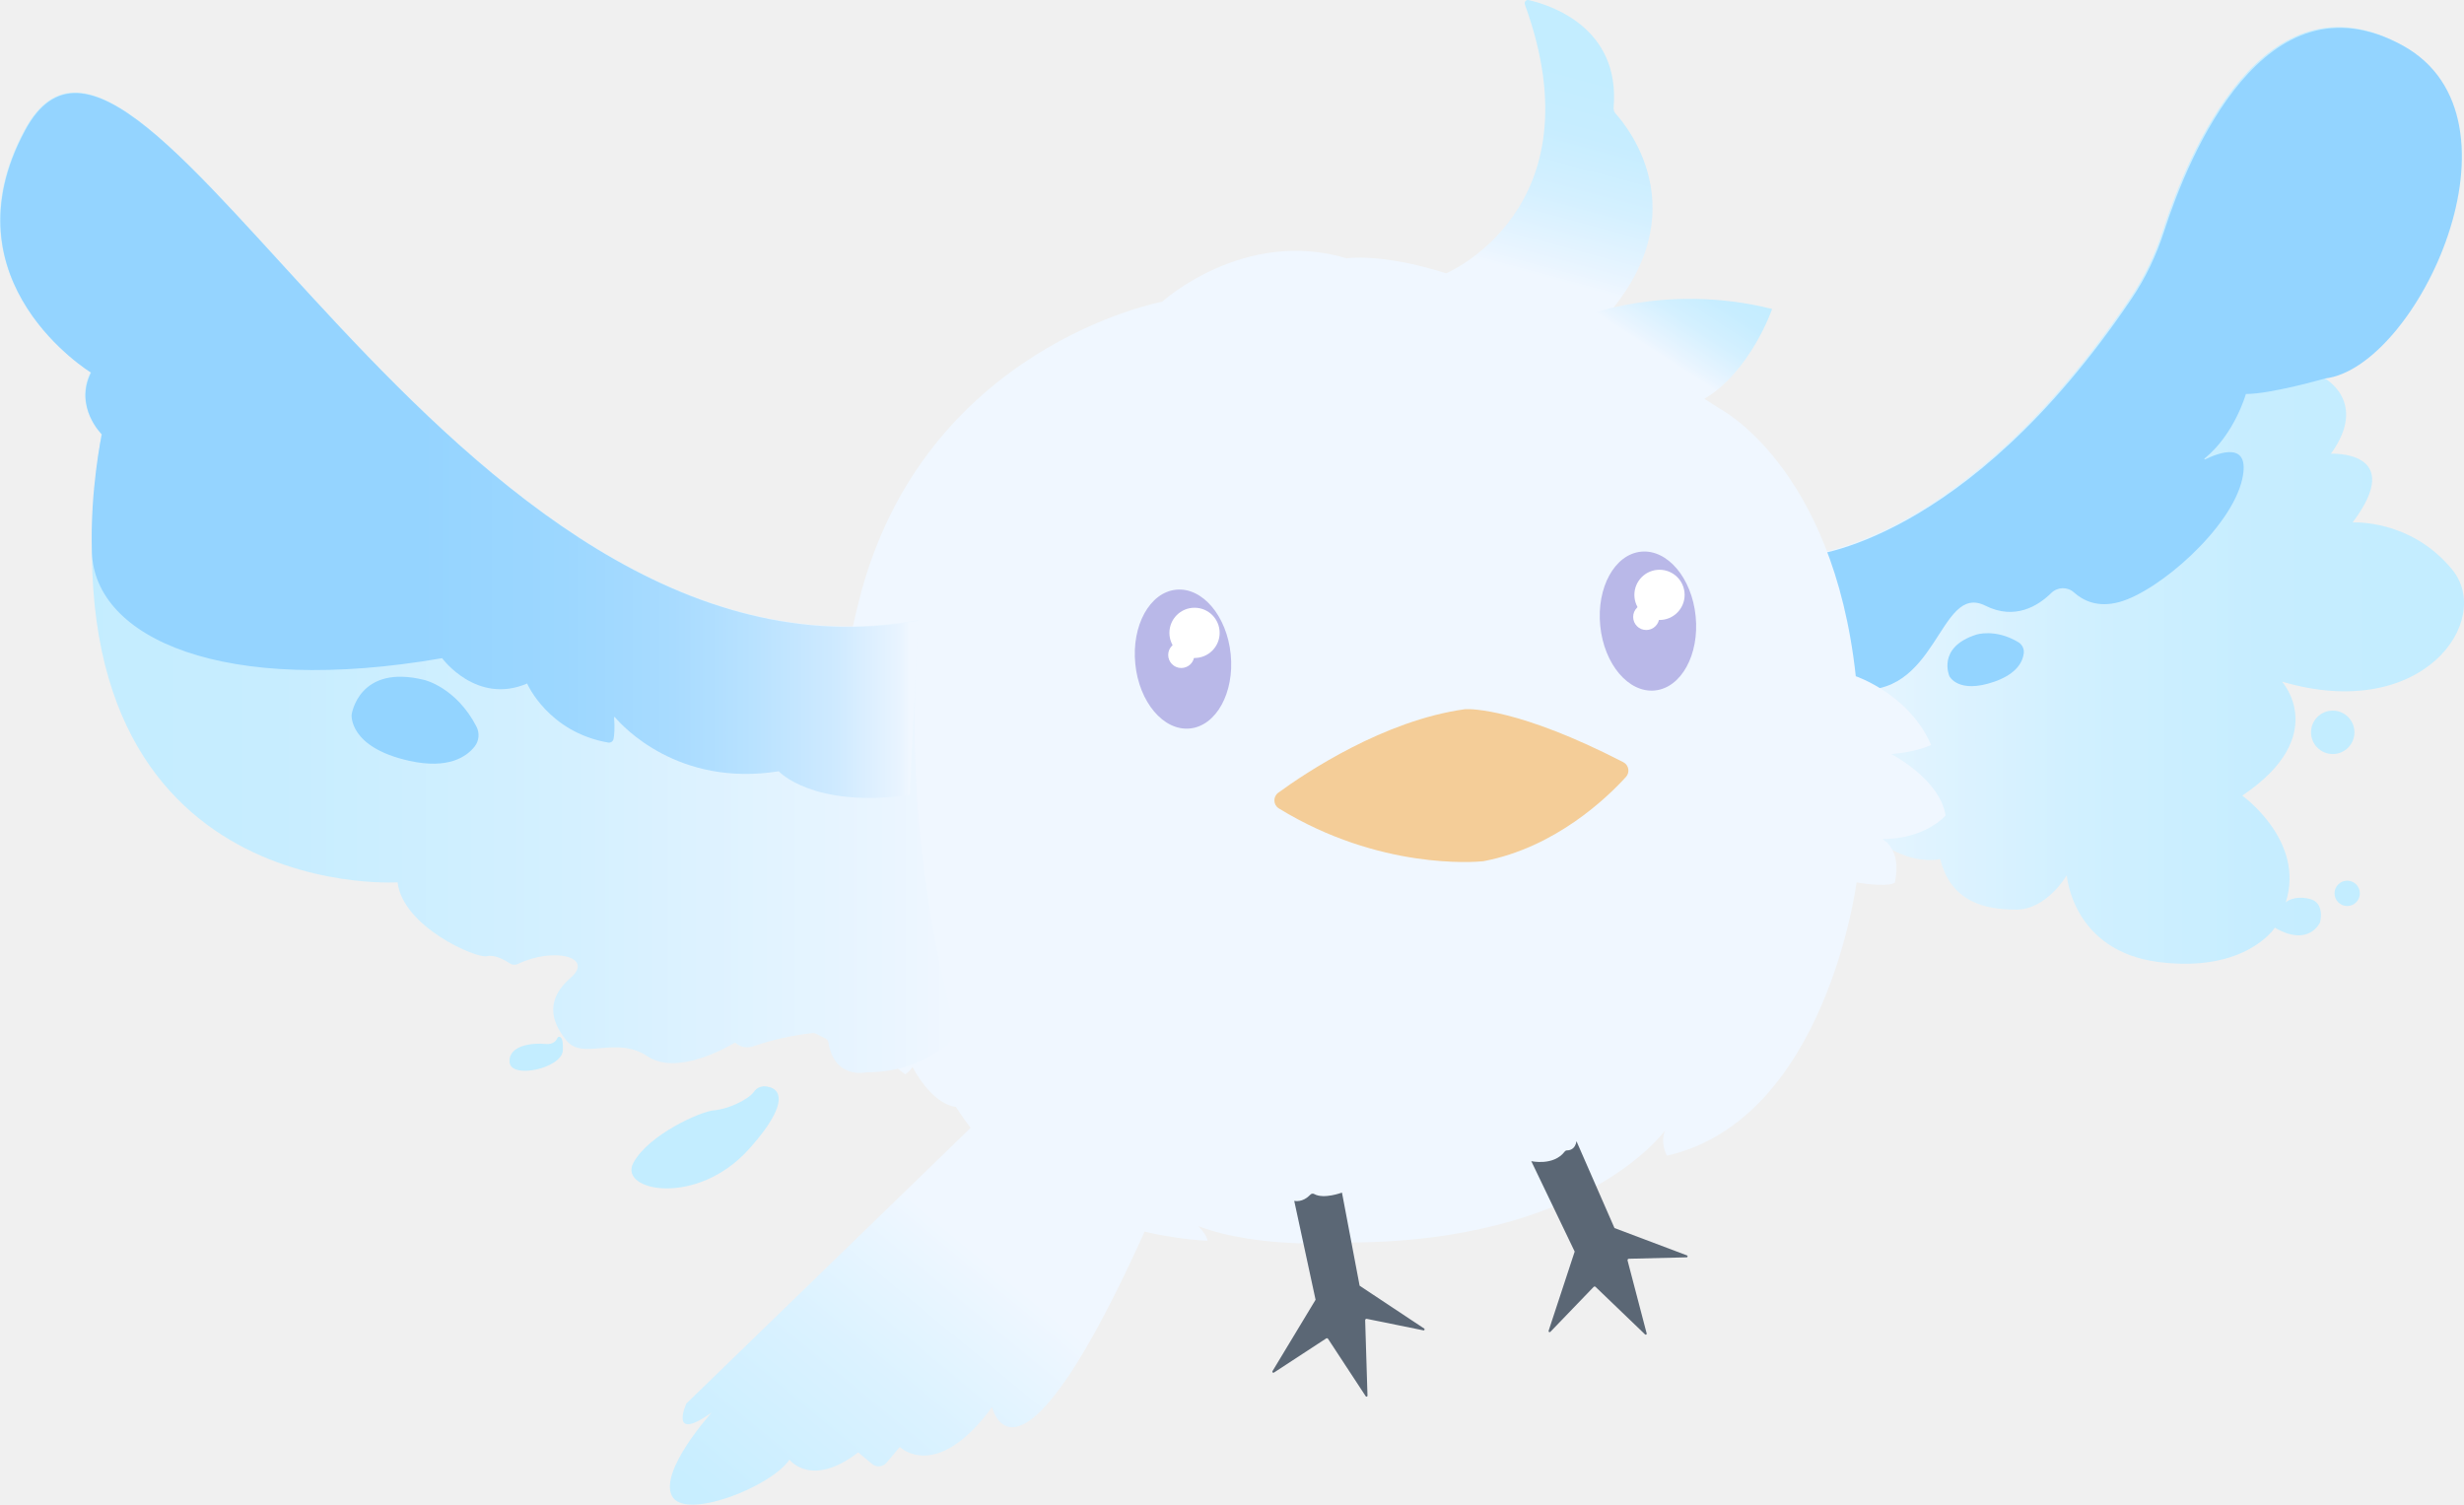
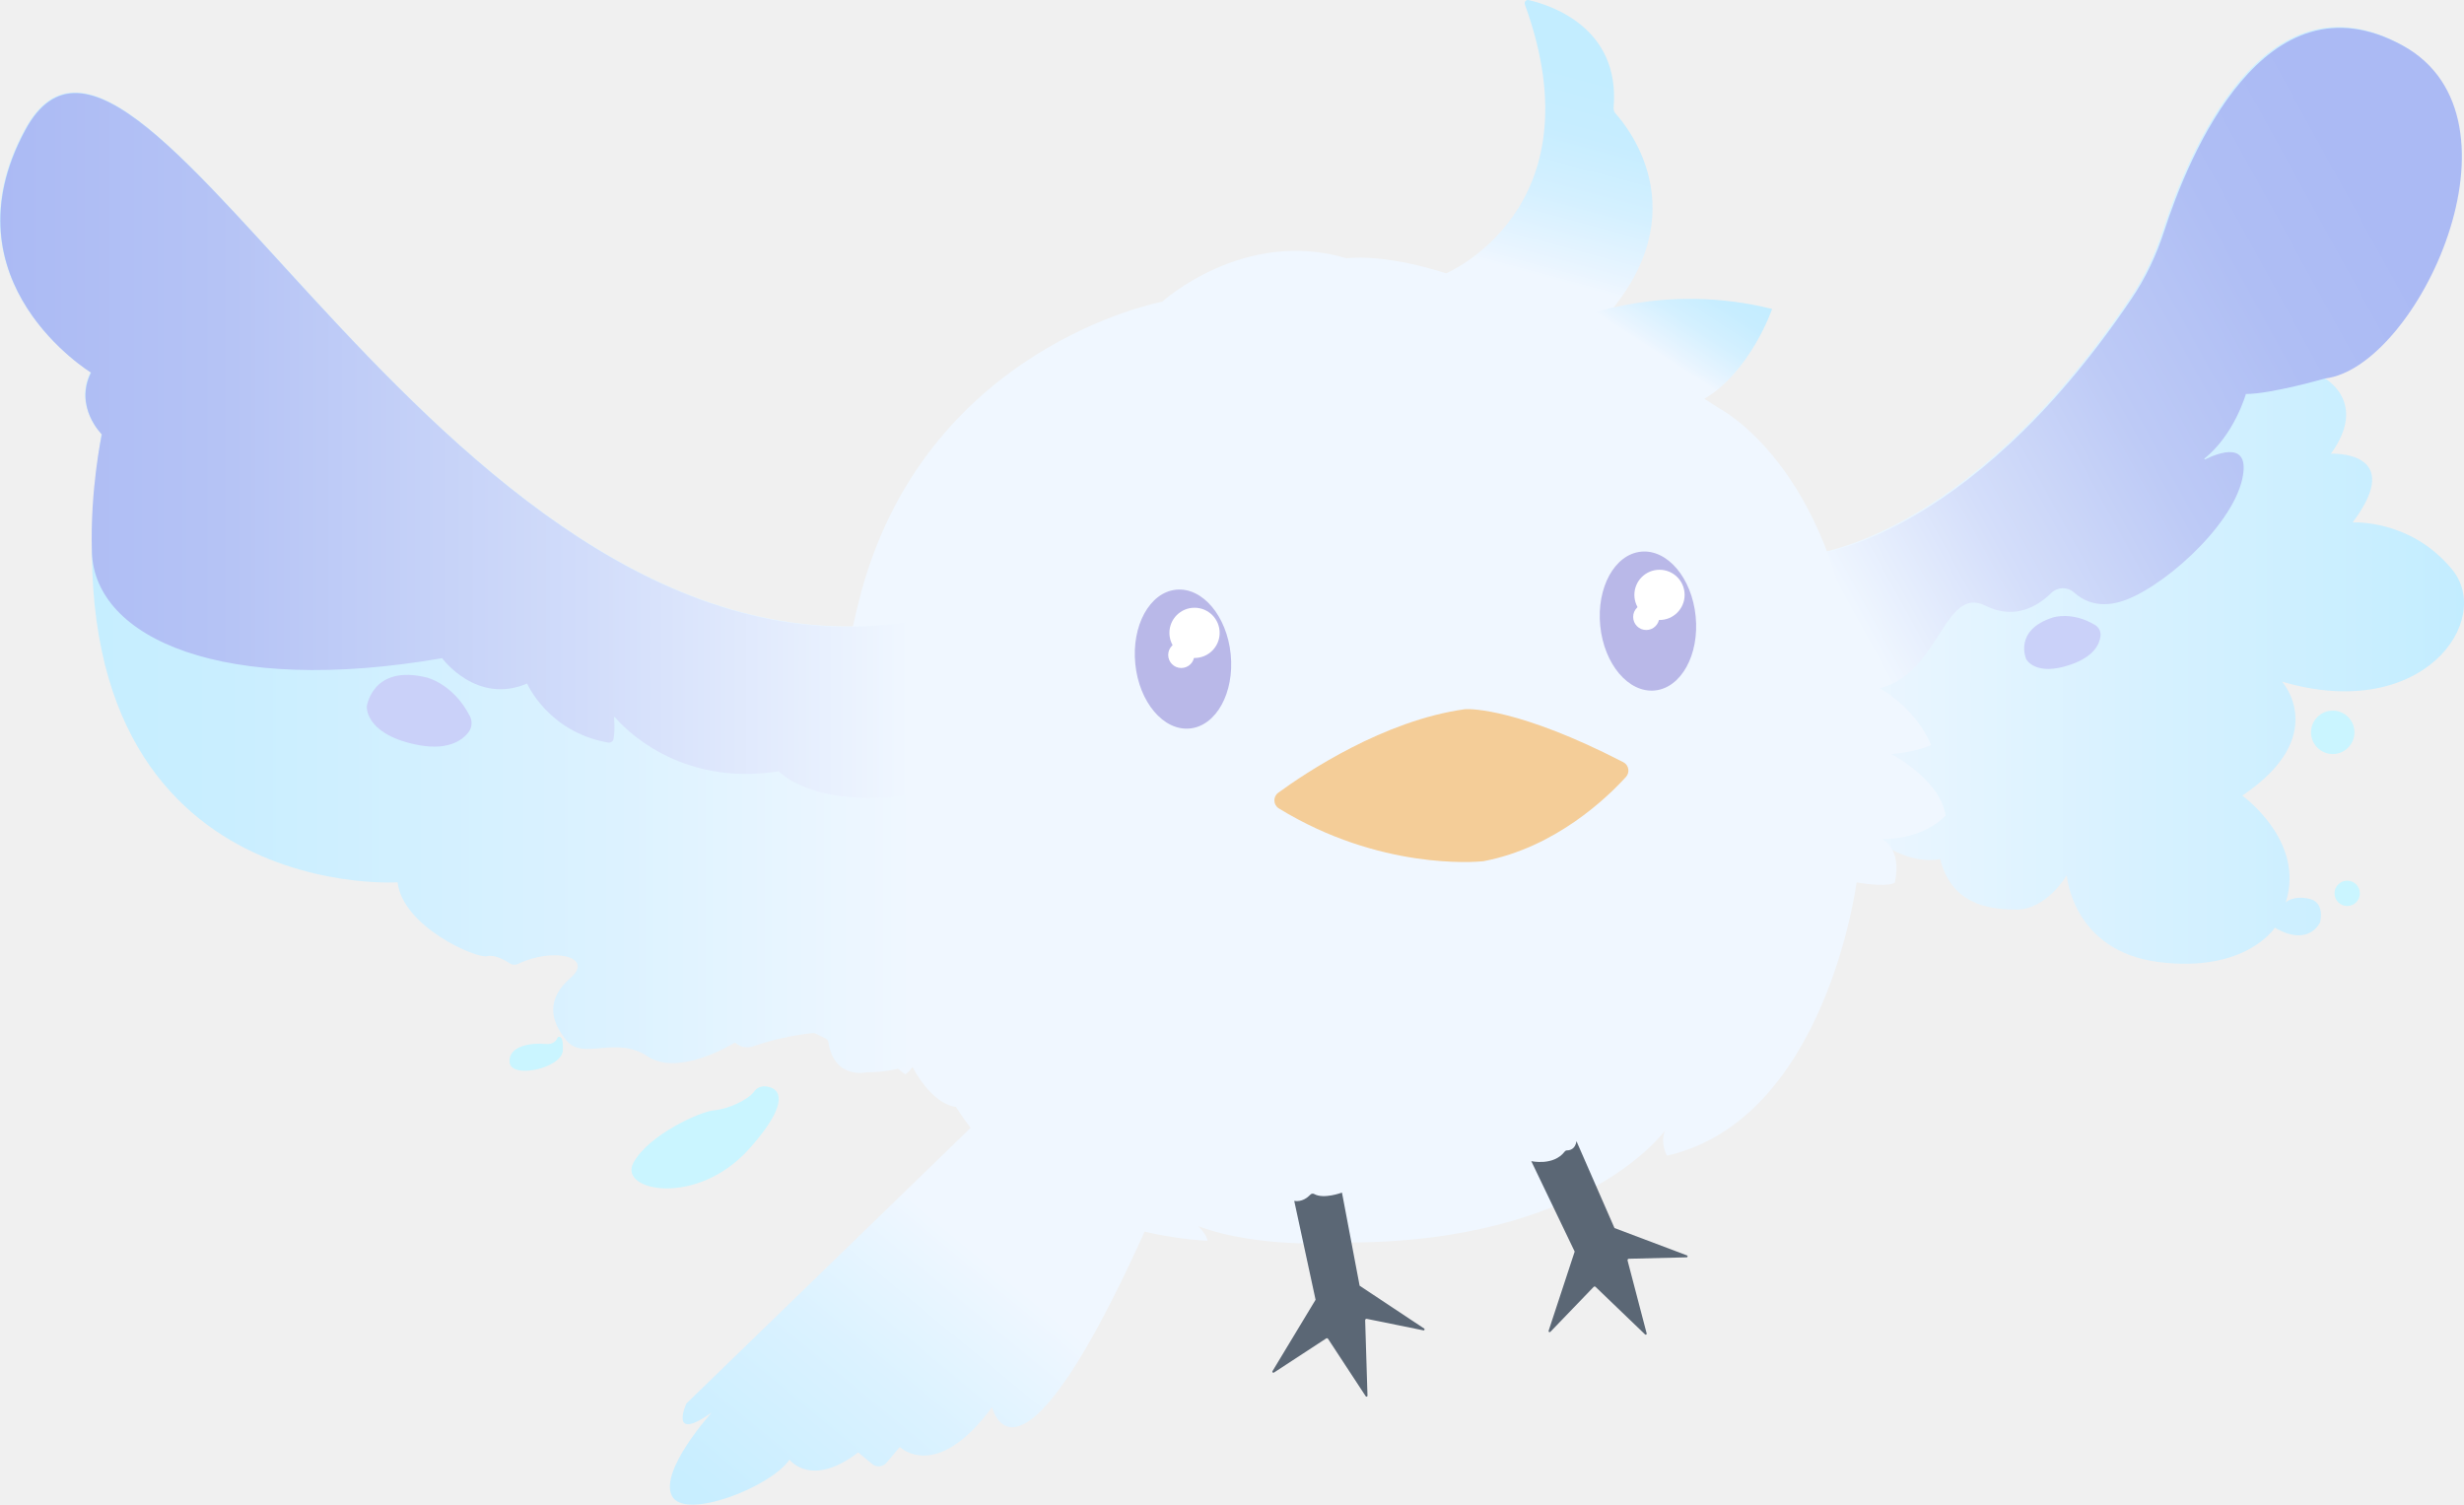
<svg xmlns="http://www.w3.org/2000/svg" xmlns:xlink="http://www.w3.org/1999/xlink" viewBox="0 0 1862.36 1137.28">
  <defs>
-     <style>.j{fill:url(#e);}.k{fill:url(#d);}.l{fill:url(#g);}.m{fill:url(#f);}.n{fill:url(#i);}.o{fill:url(#h);}.p{fill:#f4cd98;}.q{fill:#f0f7ff;}.r{fill:#fff;}.s{fill:#b9b8e8;}.t{fill:#c3edff;}.u{fill:#93d4ff;}.v{fill:#5b6775;}</style>
+     <style>.k{fill:url(#e);}.l{fill:url(#d);}.m{fill:url(#g);}.n{fill:url(#f);}.o{fill:url(#i);}.p{fill:url(#h);}.q{fill:url(#j);}.r{fill:#f4cd98;}.s{fill:#f0f7ff;}.t{fill:#fff;}.u{fill:#b9b8e8;}.v{fill:#cad1f9;}.w{fill:#caf5ff;}.x{fill:#5b6775;}</style>
    <linearGradient id="d" x1="1365.22" y1="374.45" x2="1862.36" y2="374.45" gradientTransform="matrix(1, 0, 0, 1, 0, 0)" gradientUnits="userSpaceOnUse">
      <stop offset="0" stop-color="#f0f7ff" />
-       <stop offset=".13" stop-color="#e3f4ff" />
-       <stop offset=".4" stop-color="#d1f0ff" />
-       <stop offset=".69" stop-color="#c6edff" />
+       <stop offset=".52" stop-color="#d6f1ff" />
      <stop offset="1" stop-color="#c3edff" />
    </linearGradient>
-     <linearGradient id="e" x1="514.62" y1="1231.34" x2="745.43" y2="951.81" gradientTransform="matrix(1, 0, 0, 1, 0, 0)" gradientUnits="userSpaceOnUse">
+     <linearGradient id="e" x1="1801.7" y1="169.36" x2="1368.41" y2="407.81" gradientTransform="matrix(1, 0, 0, 1, 0, 0)" gradientUnits="userSpaceOnUse">
+       <stop offset="0" stop-color="#abbaf4" />
+       <stop offset=".22" stop-color="#afbef4" />
+       <stop offset=".48" stop-color="#bdcaf6" />
+       <stop offset=".75" stop-color="#d4defa" />
+       <stop offset="1" stop-color="#f0f7ff" />
+     </linearGradient>
+     <linearGradient id="f" x1="514.62" y1="1231.34" x2="745.43" y2="951.81" gradientTransform="matrix(1, 0, 0, 1, 0, 0)" gradientUnits="userSpaceOnUse">
      <stop offset="0" stop-color="#c3edff" />
      <stop offset=".28" stop-color="#c9eeff" />
      <stop offset=".67" stop-color="#dbf2ff" />
      <stop offset="1" stop-color="#f0f7ff" />
    </linearGradient>
-     <linearGradient id="f" x1="1205.86" y1="57.97" x2="1165.03" y2="209.45" gradientTransform="matrix(1, 0, 0, 1, 0, 0)" gradientUnits="userSpaceOnUse">
+     <linearGradient id="g" x1="1205.86" y1="57.97" x2="1165.03" y2="209.45" gradientTransform="matrix(1, 0, 0, 1, 0, 0)" gradientUnits="userSpaceOnUse">
      <stop offset="0" stop-color="#c3edff" />
      <stop offset=".29" stop-color="#c7edff" />
      <stop offset=".6" stop-color="#d4f0ff" />
      <stop offset=".93" stop-color="#eaf5ff" />
      <stop offset="1" stop-color="#f0f7ff" />
    </linearGradient>
-     <linearGradient id="g" x1="1294.07" y1="197.64" x2="1250.09" y2="265.54" xlink:href="#f" />
-     <linearGradient id="h" x1="0" y1="440.45" x2="722.51" y2="440.45" xlink:href="#f" />
-     <linearGradient id="i" x1=".27" y1="336.73" x2="687.58" y2="336.73" gradientTransform="matrix(1, 0, 0, 1, 0, 0)" gradientUnits="userSpaceOnUse">
-       <stop offset="0" stop-color="#94d4ff" />
-       <stop offset=".46" stop-color="#95d4ff" />
-       <stop offset=".62" stop-color="#9cd7ff" />
-       <stop offset=".74" stop-color="#a8dbff" />
-       <stop offset=".83" stop-color="#b9e2ff" />
-       <stop offset=".92" stop-color="#cfeaff" />
-       <stop offset=".99" stop-color="#e9f4ff" />
+     <linearGradient id="h" x1="1294.07" y1="197.64" x2="1250.09" y2="265.54" xlink:href="#g" />
+     <linearGradient id="i" x1="-32.65" y1="440.45" x2="689.86" y2="440.45" gradientTransform="matrix(1, 0, 0, 1, 0, 0)" gradientUnits="userSpaceOnUse">
+       <stop offset="0" stop-color="#c3edff" />
+       <stop offset=".28" stop-color="#c9eeff" />
+       <stop offset=".69" stop-color="#dcf2ff" />
+       <stop offset="1" stop-color="#f0f7ff" />
+     </linearGradient>
+     <linearGradient id="j" x1=".27" y1="336.73" x2="687.58" y2="336.73" gradientTransform="matrix(1, 0, 0, 1, 0, 0)" gradientUnits="userSpaceOnUse">
+       <stop offset="0" stop-color="#abbaf4" />
+       <stop offset=".24" stop-color="#b5c3f5" />
+       <stop offset=".64" stop-color="#d1dcfa" />
      <stop offset="1" stop-color="#f0f7ff" />
    </linearGradient>
  </defs>
  <g id="a" />
  <g id="b">
    <g id="c">
      <g>
        <g>
-           <path class="k" d="M1365.22,419.51s118.57-7.49,244.81-194.17c10.59-15.66,18.77-32.82,24.59-50.81,18.68-57.69,76.2-197.78,180.49-140.64,99.82,54.7,10.94,243.41-58.8,251.61,0,0,34.19,17.78,5.47,57.43,0,0,57.43-2.73,16.41,51.96,0,0,43.76-2.73,75.21,35.55,31.45,38.29-21.88,116.23-128.54,84.78,0,0,36.92,41.02-30.08,86.15,0,0,47.86,34.19,32.82,80.68,0,0,5.47-5.47,17.78-2.73,12.31,2.73,8.2,17.78,8.2,17.78,0,0-8.2,19.14-34.19,4.1,0,0-21.88,34.19-87.52,25.98-65.64-8.2-69.74-65.64-69.74-65.64,0,0-15.04,25.98-38.29,25.98s-49.23-5.47-57.43-38.29c0,0-42.39,12.31-84.78-57.43l-16.41-172.3Z" />
-           <circle class="t" cx="1763.15" cy="553.52" r="16.41" />
-           <circle class="t" cx="1774.08" cy="675.22" r="9.57" />
-           <path class="u" d="M1366.19,420.09s118.57-7.49,244.81-194.17c10.59-15.66,18.77-32.82,24.59-50.81,18.68-57.69,76.2-197.78,180.49-140.64,99.82,54.7,10.94,243.41-58.8,251.61,0,0-40.63,11.72-59.78,11.72,0,0-8.51,30.38-31.25,48.75-.37,.3,0,.89,.43,.68,10.55-5.18,34.53-14.19,28.08,14.84-8.2,36.92-62.9,84.78-92.99,92.99-16.32,4.45-27.41-1.16-34.14-7.23-4.95-4.47-12.47-4.29-17.23,.38-9.89,9.72-27.41,20.78-49.82,9.58-35.55-17.78-35.55,72.48-101.19,62.9l-33.21-100.61Z" />
+           <path class="l" d="M1365.22,419.51s118.57-7.49,244.81-194.17c10.59-15.66,18.77-32.82,24.59-50.81,18.68-57.69,76.2-197.78,180.49-140.64,99.82,54.7,10.94,243.41-58.8,251.61,0,0,34.19,17.78,5.47,57.43,0,0,57.43-2.73,16.41,51.96,0,0,43.76-2.73,75.21,35.55,31.45,38.29-21.88,116.23-128.54,84.78,0,0,36.92,41.02-30.08,86.15,0,0,47.86,34.19,32.82,80.68,0,0,5.47-5.47,17.78-2.73,12.31,2.73,8.2,17.78,8.2,17.78,0,0-8.2,19.14-34.19,4.1,0,0-21.88,34.19-87.52,25.98-65.64-8.2-69.74-65.64-69.74-65.64,0,0-15.04,25.98-38.29,25.98s-49.23-5.47-57.43-38.29c0,0-42.39,12.31-84.78-57.43l-16.41-172.3Z" />
+           <circle class="w" cx="1763.15" cy="553.52" r="16.41" />
+           <circle class="w" cx="1774.08" cy="675.22" r="9.57" />
+           <path class="k" d="M1366.19,420.09s118.57-7.49,244.81-194.17c10.59-15.66,18.77-32.82,24.59-50.81,18.68-57.69,76.2-197.78,180.49-140.64,99.82,54.7,10.94,243.41-58.8,251.61,0,0-40.63,11.72-59.78,11.72,0,0-8.51,30.38-31.25,48.75-.37,.3,0,.89,.43,.68,10.55-5.18,34.53-14.19,28.08,14.84-8.2,36.92-62.9,84.78-92.99,92.99-16.32,4.45-27.41-1.16-34.14-7.23-4.95-4.47-12.47-4.29-17.23,.38-9.89,9.72-27.41,20.78-49.82,9.58-35.55-17.78-35.55,72.48-101.19,62.9l-33.21-100.61Z" />
        </g>
-         <path class="j" d="M745.76,840.68l-227,220.16s-13.67,30.08,19.14,6.84c0,0-39.66,43.76-30.08,62.9,9.57,19.14,75.21-6.84,88.88-27.35,0,0,16.41,21.88,51.96-5.47l10.51,8.76c3.26,2.72,8.11,2.3,10.86-.95l10.08-11.92s27.35,27.35,69.74-30.08c0,0,19.14,83.41,118.97-140.85l-123.07-82.05Z" />
-         <path class="u" d="M1525.5,485.38c2.87,1.72,4.51,4.95,4.14,8.27-.68,6.04-4.78,15.47-22.21,21.57-27.35,9.57-34-4.1-34-4.1,0,0-9.76-21.88,20.33-31.45,0,0,14.29-4.76,31.75,5.71Z" />
+         <path class="n" d="M745.76,840.68l-227,220.16s-13.67,30.08,19.14,6.84c0,0-39.66,43.76-30.08,62.9,9.57,19.14,75.21-6.84,88.88-27.35,0,0,16.41,21.88,51.96-5.47l10.51,8.76c3.26,2.72,8.11,2.3,10.86-.95l10.08-11.92s27.35,27.35,69.74-30.08c0,0,19.14,83.41,118.97-140.85l-123.07-82.05Z" />
+         <path class="v" d="M1583.5,472.38c2.87,1.72,4.51,4.95,4.14,8.27-.68,6.04-4.78,15.47-22.21,21.57-27.35,9.57-34-4.1-34-4.1,0,0-9.76-21.88,20.33-31.45,0,0,14.29-4.76,31.75,5.71Z" />
        <path class="m" d="M1205.67,248.07c80.58-81.82,26.29-150.16,15.45-162.21-1.13-1.25-1.65-2.92-1.51-4.6,5.15-60.78-48.21-77.55-64.19-81.2-1.94-.44-3.57,1.44-2.89,3.31,56.52,155.31-60.35,203.67-60.35,203.67l113.5,41.02Z" />
-         <path class="l" d="M1193.1,240.36s64.27-27.35,146.32-6.84c0,0-16.41,47.86-51.96,68.37l-94.35-61.54Z" />
-         <path class="q" d="M1205.67,248.07l93.91,60.67s85.83,43.76,103.08,202.38c0,0,40.5,13.67,56.91,51.96,0,0-10.94,5.47-30.08,6.84,0,0,36.92,19.14,41.02,46.49,0,0-15.04,17.78-47.86,17.78,0,0,15.04,6.84,9.57,32.82,0,0-3.26,4.1-28.98,0,0,0-22.98,179.14-143.32,206.49,0,0-5.47-9.57-1.37-19.14,0,0-60.17,84.78-240.67,84.78,0,0-64.27,5.47-112.13-12.31,0,0,6.84,6.84,6.84,10.94,0,0-128.54-2.73-190.08-101.19,0,0-16.41,0-32.82-30.08,0,0-2.73,4.1-5.47,5.47-38.29-24.61-83.41-165.46-34.99-357.93,48.42-192.47,229.17-225.98,229.17-225.98,0,0,61.54-56.07,139.48-32.82,0,0,25.98-4.1,73.84,10.94l113.5,41.02" />
-         <path class="v" d="M1191.55,862.56l28.72,65.64,54.84,20.69c.71,.32,.53,1.37-.25,1.44l-43.72,1.08c-.67,.02-1.14,.65-.98,1.3l14.46,55.24c.13,.71-.73,1.16-1.24,.65l-37.41-35.93c-.41-.4-1.07-.38-1.46,.03l-32.7,33.96c-.57,.59-1.55,.04-1.34-.75l19.72-59.93-32.82-68.37s16.8,3.88,25.28-7.22c.43-.57,1.12-.9,1.84-.9,2-.01,6.06-.81,7.07-6.92Z" />
-         <path class="v" d="M994.35,982.4l-32.6,54.01c-.38,.73,.45,1.48,1.14,1.03l39.46-25.8c.48-.31,1.12-.18,1.43,.3l28.45,43.37c.38,.61,1.32,.36,1.36-.36l-1.76-57.07c-.02-.67,.59-1.18,1.24-1.05l42.85,8.71c.77,.1,1.18-.88,.56-1.35l-48.84-32.41-13.34-70.39s-13.74,5.21-21.04,1.08c-.92-.52-2.08-.31-2.81,.46-2.05,2.16-6.42,5.72-12.23,4.75l16.13,74.71Z" />
+         <path class="p" d="M1193.1,240.36s64.27-27.35,146.32-6.84c0,0-16.41,47.86-51.96,68.37l-94.35-61.54Z" />
+         <path class="s" d="M1205.67,248.07l93.91,60.67s85.83,43.76,103.08,202.38c0,0,40.5,13.67,56.91,51.96,0,0-10.94,5.47-30.08,6.84,0,0,36.92,19.14,41.02,46.49,0,0-15.04,17.78-47.86,17.78,0,0,15.04,6.84,9.57,32.82,0,0-3.26,4.1-28.98,0,0,0-22.98,179.14-143.32,206.49,0,0-5.47-9.57-1.37-19.14,0,0-60.17,84.78-240.67,84.78,0,0-64.27,5.47-112.13-12.31,0,0,6.84,6.84,6.84,10.94,0,0-128.54-2.73-190.08-101.19,0,0-16.41,0-32.82-30.08,0,0-2.73,4.1-5.47,5.47-38.29-24.61-83.41-165.46-34.99-357.93s229.17-225.98,229.17-225.98c0,0,61.54-56.07,139.48-32.82,0,0,25.98-4.1,73.84,10.94l113.5,41.02" />
+         <path class="x" d="M1191.55,862.56l28.72,65.64,54.84,20.69c.71,.32,.53,1.37-.25,1.44l-43.72,1.08c-.67,.02-1.14,.65-.98,1.3l14.46,55.24c.13,.71-.73,1.16-1.24,.65l-37.41-35.93c-.41-.4-1.07-.38-1.46,.03l-32.7,33.96c-.57,.59-1.55,.04-1.34-.75l19.72-59.93-32.82-68.37s16.8,3.88,25.28-7.22c.43-.57,1.12-.9,1.84-.9,2-.01,6.06-.81,7.07-6.92Z" />
+         <path class="x" d="M994.35,982.4l-32.6,54.01c-.38,.73,.45,1.48,1.14,1.03l39.46-25.8c.48-.31,1.12-.18,1.43,.3l28.45,43.37c.38,.61,1.32,.36,1.36-.36l-1.76-57.07c-.02-.67,.59-1.18,1.24-1.05l42.85,8.71c.77,.1,1.18-.88,.56-1.35l-48.84-32.41-13.34-70.39s-13.74,5.21-21.04,1.08c-.92-.52-2.08-.31-2.81,.46-2.05,2.16-6.42,5.72-12.23,4.75l16.13,74.71Z" />
        <g>
-           <path class="o" d="M722.51,783.25s-23.25,27.35-67.18,27.21c0,0-24.73,5.99-29.25-22.78-.17-1.09-.87-2.06-1.92-2.6l-7.43-3.8c-.7-.36-1.5-.51-2.3-.44-4.93,.46-23.86,2.61-45.07,9.96-4.42,1.53-9.51,.84-12.84-2.13-.05-.05-.11-.1-.16-.15-.38-.35-.98-.44-1.44-.16-5.89,3.52-43.41,24.81-65.48,10.06-24-16.04-48.79,3.41-61.3-11.96-12.51-15.37-15.27-31.42,3.22-47.48,17.83-15.48-12.44-23.49-40.04-10.35-1.85,.88-4.08,.75-5.75-.35-4.03-2.66-11.76-7-17.44-5.55-8.03,2.04-63.64-22.14-67.63-55.82,0,0-278.96,17.8-223.82-339.01,0,0-21.05-20.68-8.16-46.69,0,0-111.77-68.17-49.78-183.12C106.31-64.32,338.98,531.83,693.79,468.74l-1.58,36.24c-3.49,80.32,3.72,160.75,21.45,239.17l8.84,39.11Z" />
-           <path class="t" d="M423.03,783.67c-.75-.2-1.54,.26-1.8,.93-.58,1.51-2.68,5.18-9.25,4.46-8.23-.9-27.75,.46-26.82,13.69,.92,13.23,39.54,4.62,40.24-8.72,.42-8-1.09-10.03-2.37-10.36Z" />
-           <path class="t" d="M580.93,821.56s-6.71-2.48-11.18,3.73c-4.47,6.22-20.32,13.23-30.08,13.92-9.76,.68-49.38,18.22-60.96,39.7-11.57,21.48,48.1,33.56,87.51-10.54,39.41-44.1,14.7-46.81,14.7-46.81Z" />
+           <path class="o" d="M722.51,783.25s-23.25,27.35-67.18,27.21c0,0-24.73,5.99-29.25-22.78-.17-1.09-.87-2.06-1.92-2.6l-7.43-3.8c-.7-.36-1.5-.51-2.3-.44-4.93,.46-23.86,2.61-45.07,9.96-4.42,1.53-9.51,.84-12.84-2.13-.05-.05-.11-.1-.16-.15-.38-.35-.98-.44-1.44-.16-5.89,3.52-43.41,24.81-65.48,10.06-24-16.04-48.79,3.41-61.3-11.96s-15.27-31.42,3.22-47.48c17.83-15.48-12.44-23.49-40.04-10.35-1.85,.88-4.08,.75-5.75-.35-4.03-2.66-11.76-7-17.44-5.55-8.03,2.04-63.64-22.14-67.63-55.82,0,0-278.96,17.8-223.82-339.01,0,0-21.05-20.68-8.16-46.69,0,0-111.77-68.17-49.78-183.12C106.31-64.32,338.98,531.83,693.79,468.74l-1.58,36.24c-3.49,80.32,3.72,160.75,21.45,239.17l8.84,39.11Z" />
+           <path class="w" d="M423.03,783.67c-.75-.2-1.54,.26-1.8,.93-.58,1.51-2.68,5.18-9.25,4.46-8.23-.9-27.75,.46-26.82,13.69,.92,13.23,39.54,4.62,40.24-8.72,.42-8-1.09-10.03-2.37-10.36Z" />
+           <path class="w" d="M580.93,821.56s-6.71-2.48-11.18,3.73-20.32,13.23-30.08,13.92c-9.76,.68-49.38,18.22-60.96,39.7-11.57,21.48,48.1,33.56,87.51-10.54,39.41-44.1,14.7-46.81,14.7-46.81Z" />
        </g>
-         <path class="u" d="M360.13,549.2c2.5,4.85,2.01,10.74-1.37,15.03-6.14,7.79-19.93,17.35-49.35,10.84-46.16-10.22-43.64-34.91-43.64-34.91,0,0,5.27-38.73,55.22-26.16,0,0,23.91,5.67,39.14,35.2Z" />
-         <path class="n" d="M687.58,600.82c-73.22,10.38-99-17.86-99-17.86-75.95,12.07-118.05-34.06-123.83-40.9-.22-.26-.62-.07-.6,.27,.63,8.39,.15,13.39-.42,16.21-.38,1.86-2.19,3.05-4.06,2.72-45.53-7.98-61.24-44.64-61.24-44.64-38.29,16.41-64.27-19.14-64.27-19.14-165.46,28.72-262.55-15.04-264.68-80.04-1.55-47.15,7.48-89.11,7.48-89.11,0,0-21.05-20.68-8.16-46.69,0,0-111.77-68.17-49.78-183.12C106.59-63.9,339.25,532.25,694.07,469.15l-6.49,131.66Z" />
-         <path class="p" d="M966.13,599.18c21.16-15.42,79.88-54.6,140.94-63.12,.24-.03,.48-.06,.73-.07,4.12-.17,40.72-.34,119.14,40.1,4.16,2.15,5.16,7.67,2.01,11.13-14.27,15.7-53.27,53.31-107.53,63.67-.23,.04-.45,.08-.69,.1-5.64,.56-78.04,6.69-154.09-39.93-4.35-2.66-4.62-8.88-.5-11.88Z" />
+         <path class="v" d="M355.13,541.21c2.06,4,1.66,8.86-1.13,12.4-5.06,6.43-16.44,14.32-40.72,8.94-38.09-8.44-36.01-28.8-36.01-28.8,0,0,4.35-31.96,45.56-21.58,0,0,19.73,4.68,32.29,29.04Z" />
+         <path class="q" d="M687.58,600.82c-73.22,10.38-99-17.86-99-17.86-75.95,12.07-118.05-34.06-123.83-40.9-.22-.26-.62-.07-.6,.27,.63,8.39,.15,13.39-.42,16.21-.38,1.86-2.19,3.05-4.06,2.72-45.53-7.98-61.24-44.64-61.24-44.64-38.29,16.41-64.27-19.14-64.27-19.14-165.46,28.72-262.55-15.04-264.68-80.04-1.55-47.15,7.48-89.11,7.48-89.11,0,0-21.05-20.68-8.16-46.69,0,0-111.77-68.17-49.78-183.12C106.59-63.9,339.25,532.25,694.07,469.15l-6.49,131.66Z" />
+         <path class="r" d="M966.13,599.18c21.16-15.42,79.88-54.6,140.94-63.12,.24-.03,.48-.06,.73-.07,4.12-.17,40.72-.34,119.14,40.1,4.16,2.15,5.16,7.67,2.01,11.13-14.27,15.7-53.27,53.31-107.53,63.67-.23,.04-.45,.08-.69,.1-5.64,.56-78.04,6.69-154.09-39.93-4.35-2.66-4.62-8.88-.5-11.88Z" />
        <g>
-           <ellipse class="s" cx="1245.56" cy="469.48" rx="36.24" ry="52.71" transform="translate(-40.34 125.53) rotate(-5.68)" />
-           <circle class="r" cx="1254.3" cy="449.63" r="18.99" />
-           <circle class="r" cx="1244.27" cy="466.3" r="9.88" />
+           <ellipse class="u" cx="1245.56" cy="469.48" rx="36.24" ry="52.71" transform="translate(-40.34 125.53) rotate(-5.68)" />
+           <circle class="t" cx="1254.3" cy="449.63" r="18.99" />
+           <circle class="t" cx="1244.27" cy="466.3" r="9.88" />
        </g>
        <g>
-           <ellipse class="s" cx="894.13" cy="498.2" rx="36.24" ry="52.71" transform="translate(-44.9 90.91) rotate(-5.68)" />
-           <circle class="r" cx="902.86" cy="478.34" r="18.99" />
-           <circle class="r" cx="892.84" cy="495.02" r="9.88" />
+           <ellipse class="u" cx="894.13" cy="498.2" rx="36.24" ry="52.71" transform="translate(-44.9 90.91) rotate(-5.68)" />
+           <circle class="t" cx="902.86" cy="478.34" r="18.99" />
+           <circle class="t" cx="892.84" cy="495.02" r="9.88" />
        </g>
      </g>
    </g>
  </g>
</svg>
